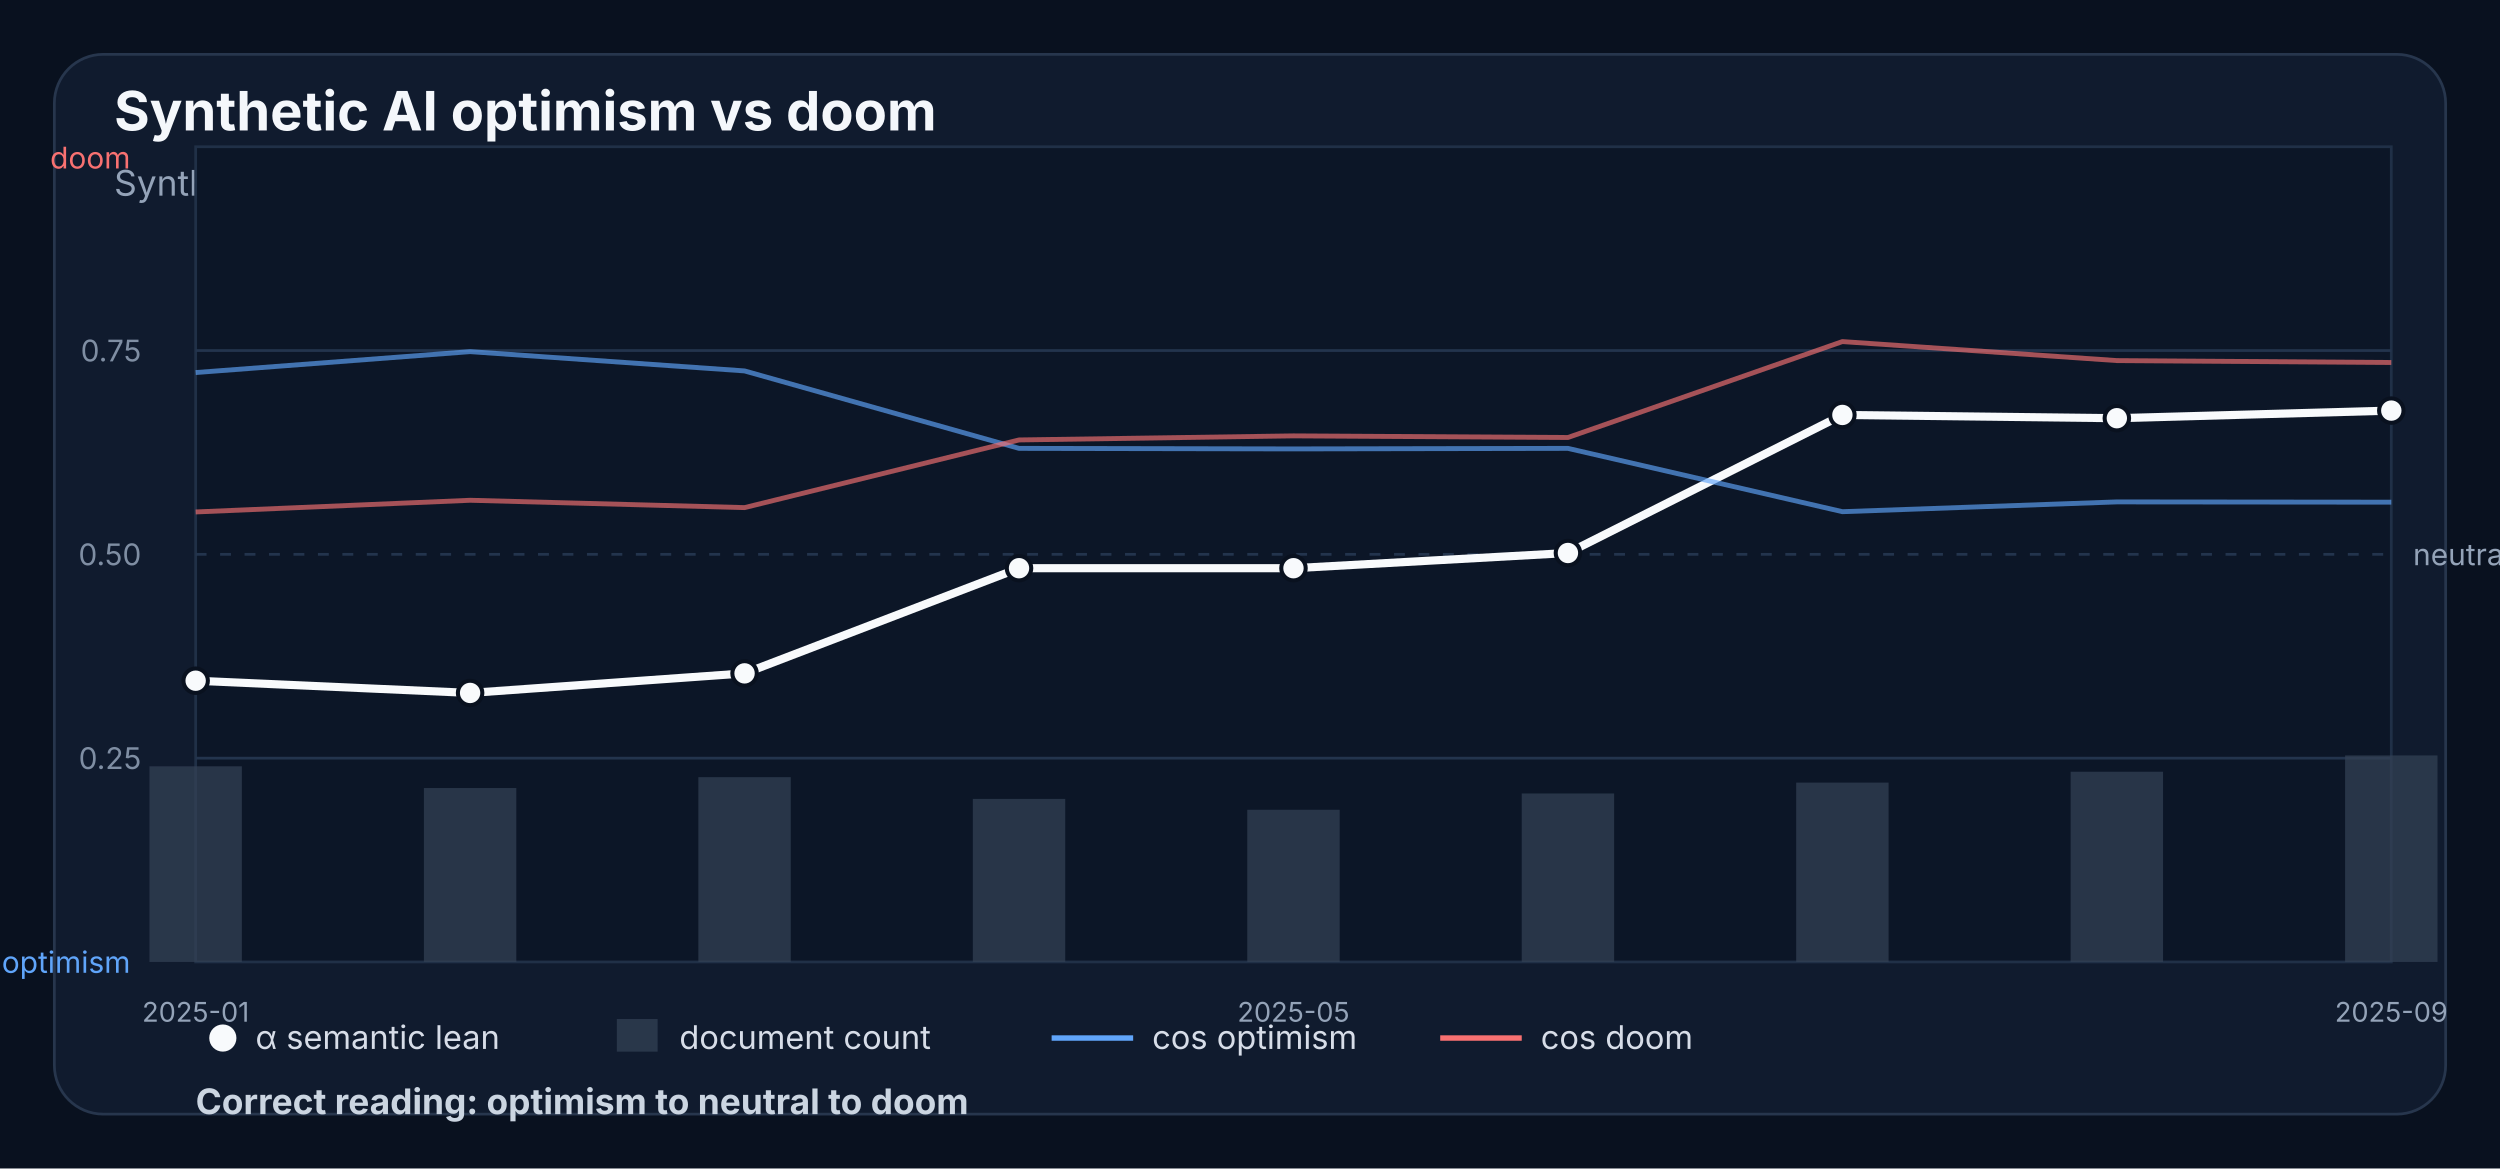
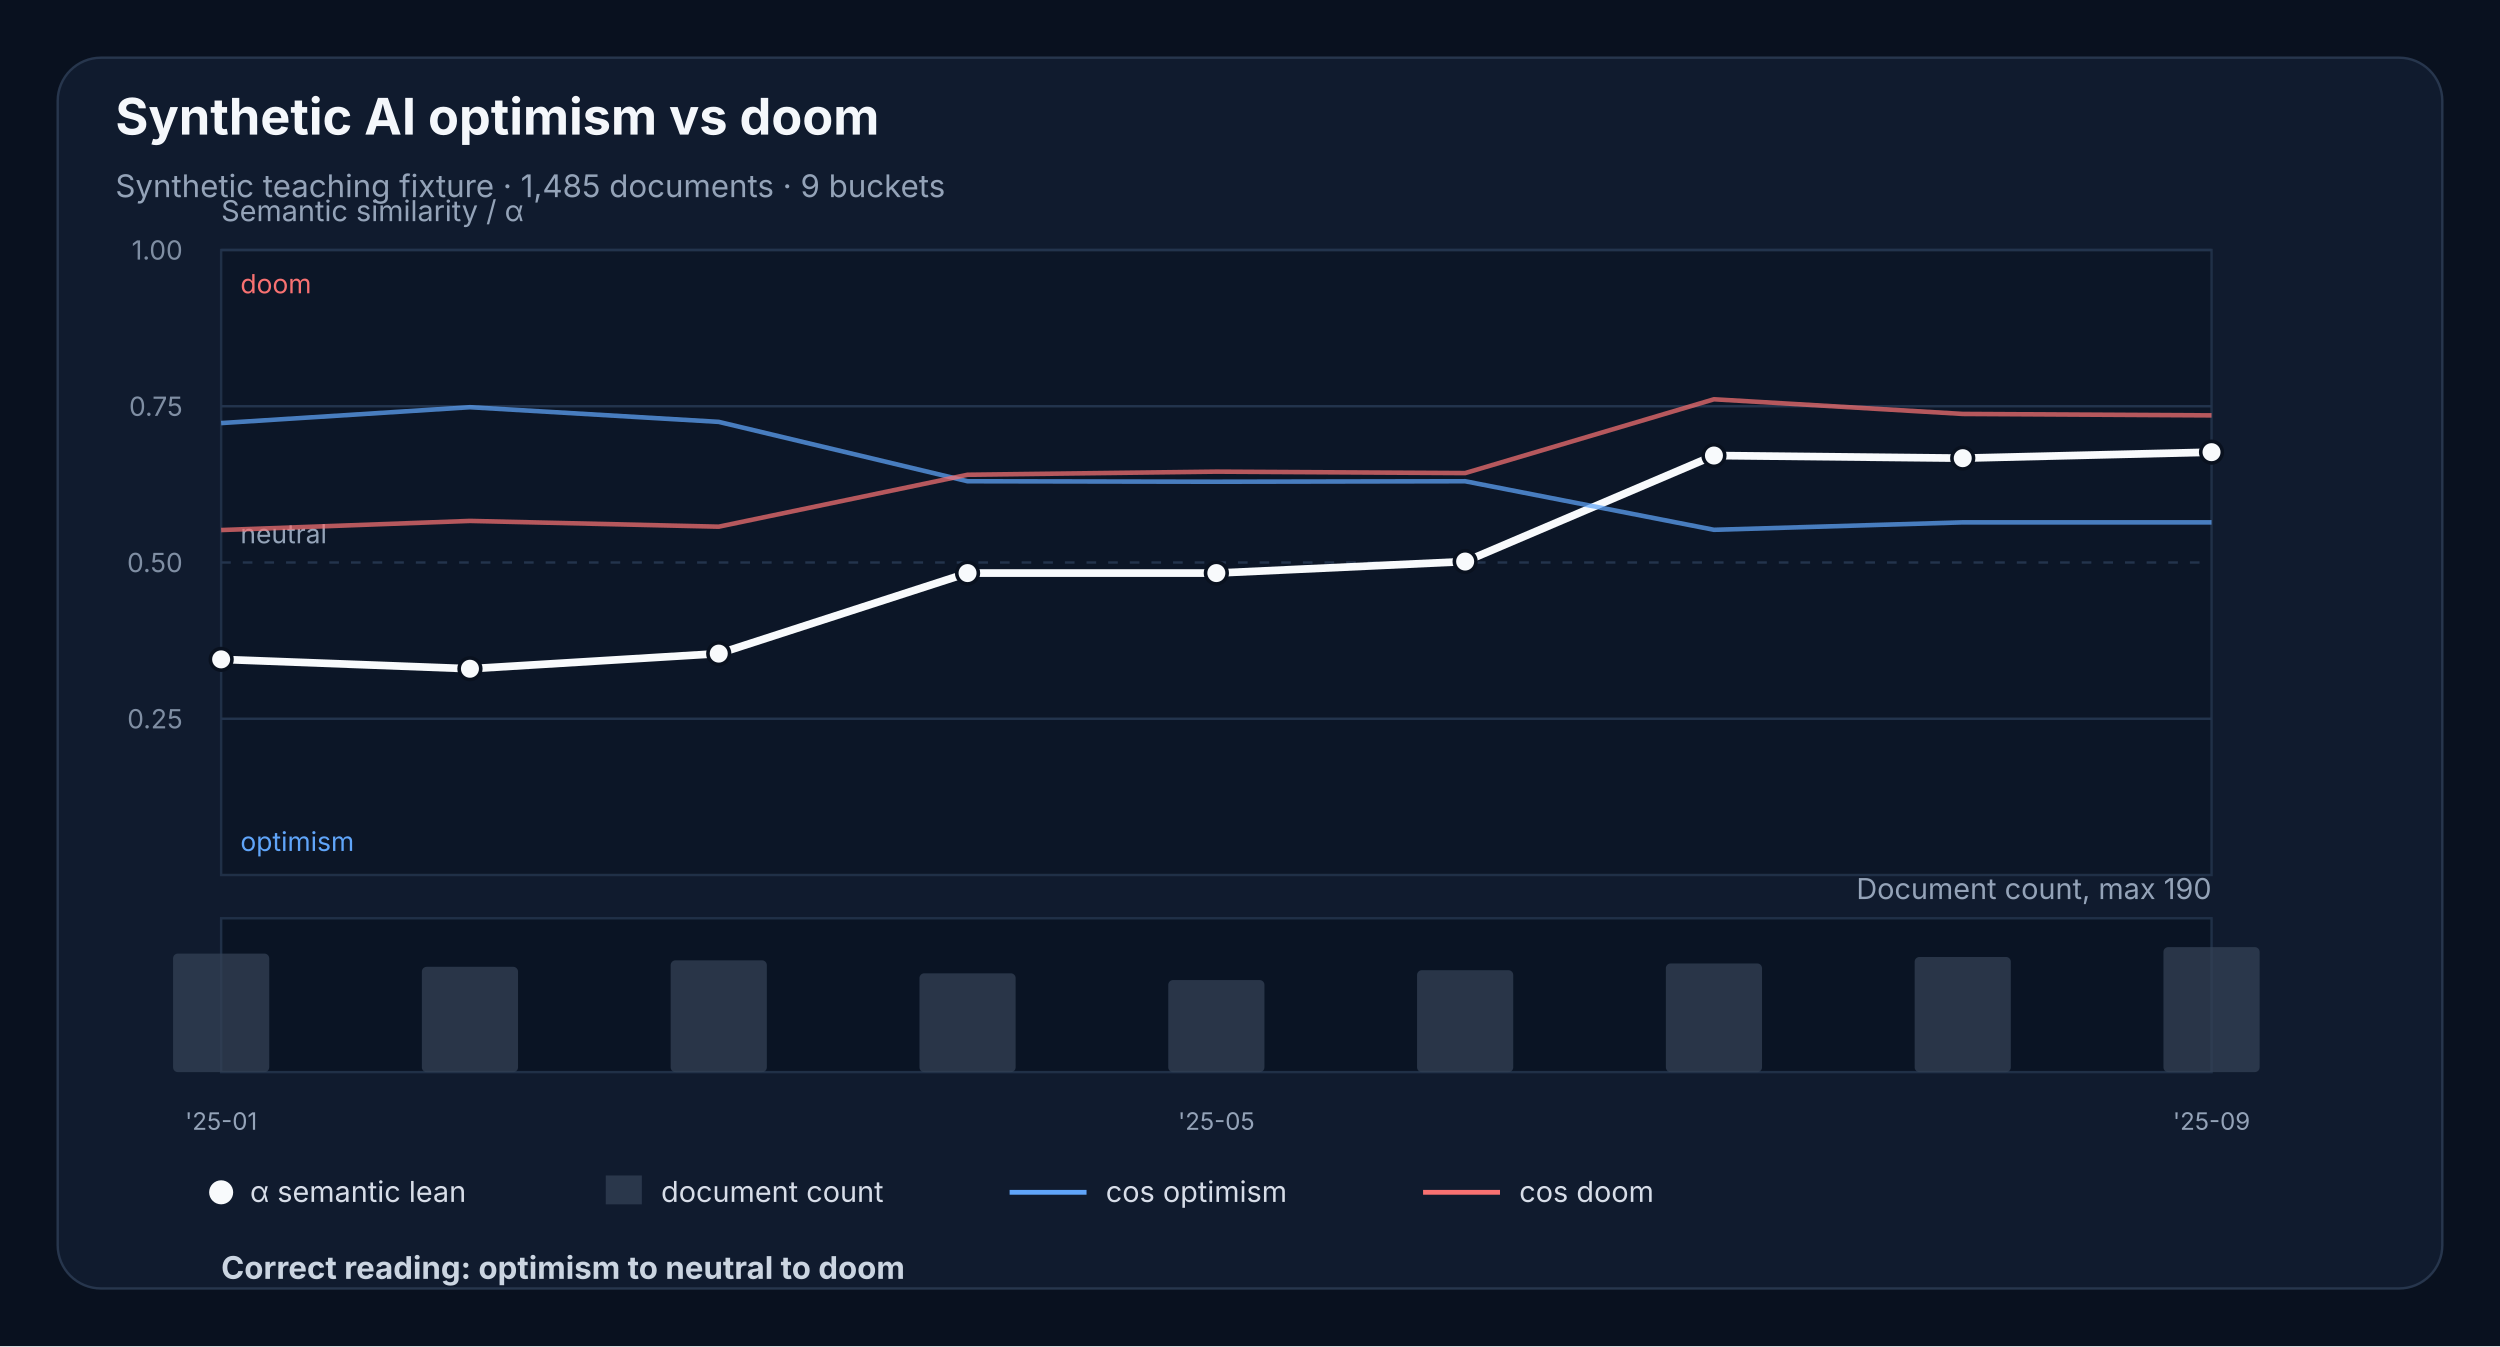
- <svg xmlns="http://www.w3.org/2000/svg" width="920" height="430" viewBox="0 0 920 430" role="img" aria-label="Semantic trend teaching chart for clean-room">
+ <svg xmlns="http://www.w3.org/2000/svg" width="1040" height="560" viewBox="0 0 1040 560" role="img" aria-label="Semantic trend teaching chart for clean-room">
  <rect width="100%" height="100%" fill="#09111f" />
-   <rect x="20" y="20" width="880" height="390" rx="18" fill="#101b2e" stroke="#27364d" />
-   <text x="42.0" y="48.0" fill="#f4f7fb" font-family="Inter, -apple-system, BlinkMacSystemFont, Segoe UI, sans-serif" font-size="20" font-weight="700" text-anchor="start">Synthetic AI optimism vs doom</text>
-   <text x="42.0" y="72.0" fill="#94a3b8" font-family="Inter, -apple-system, BlinkMacSystemFont, Segoe UI, sans-serif" font-size="13" font-weight="400" text-anchor="start">Synthetic teaching fixture · 1,485 documents · 9 buckets</text>
-   <rect x="72" y="54" width="808" height="300" fill="#0c1627" stroke="#203047" />
-   <line x1="72.0" y1="279.0" x2="880.0" y2="279.0" stroke="#23344d" stroke-width="1" />
-   <text x="52.0" y="283.0" fill="#7f8ea3" font-family="Inter, -apple-system, BlinkMacSystemFont, Segoe UI, sans-serif" font-size="11" font-weight="400" text-anchor="end">0.25</text>
-   <line x1="72.0" y1="204.0" x2="880.0" y2="204.0" stroke="#23344d" stroke-width="1" stroke-dasharray="4 5" />
-   <text x="52.0" y="208.0" fill="#7f8ea3" font-family="Inter, -apple-system, BlinkMacSystemFont, Segoe UI, sans-serif" font-size="11" font-weight="400" text-anchor="end">0.50</text>
-   <line x1="72.0" y1="129.0" x2="880.0" y2="129.0" stroke="#23344d" stroke-width="1" />
-   <text x="52.0" y="133.0" fill="#7f8ea3" font-family="Inter, -apple-system, BlinkMacSystemFont, Segoe UI, sans-serif" font-size="11" font-weight="400" text-anchor="end">0.75</text>
-   <text x="48.0" y="62.0" fill="#f87171" font-family="Inter, -apple-system, BlinkMacSystemFont, Segoe UI, sans-serif" font-size="11" font-weight="400" text-anchor="end">doom</text>
-   <text x="48.0" y="358.0" fill="#60a5fa" font-family="Inter, -apple-system, BlinkMacSystemFont, Segoe UI, sans-serif" font-size="11" font-weight="400" text-anchor="end">optimism</text>
-   <text x="888.0" y="208.0" fill="#94a3b8" font-family="Inter, -apple-system, BlinkMacSystemFont, Segoe UI, sans-serif" font-size="11" font-weight="400" text-anchor="start">neutral α=0.5</text>
-   <rect x="55.0" y="282.0" width="34.0" height="72.0" fill="#334155" opacity="0.72" />
-   <rect x="156.0" y="290.0" width="34.0" height="64.0" fill="#334155" opacity="0.72" />
-   <rect x="257.0" y="286.0" width="34.0" height="68.0" fill="#334155" opacity="0.72" />
-   <rect x="358.0" y="294.0" width="34.0" height="60.0" fill="#334155" opacity="0.72" />
-   <rect x="459.0" y="298.0" width="34.0" height="56.0" fill="#334155" opacity="0.72" />
-   <rect x="560.0" y="292.0" width="34.0" height="62.0" fill="#334155" opacity="0.72" />
-   <rect x="661.0" y="288.0" width="34.0" height="66.0" fill="#334155" opacity="0.72" />
-   <rect x="762.0" y="284.0" width="34.0" height="70.0" fill="#334155" opacity="0.72" />
-   <rect x="863.0" y="278.0" width="34.0" height="76.0" fill="#334155" opacity="0.72" />
-   <polyline points="72.0,250.5 173.0,255.0 274.0,247.8 375.0,209.1 476.0,209.1 577.0,203.5 678.0,152.7 779.0,153.9 880.0,151.1" fill="none" stroke="#f8fafc" stroke-width="3" stroke-linejoin="round" stroke-linecap="round" />
-   <polyline points="72.0,137.1 173.0,129.4 274.0,136.5 375.0,165.0 476.0,165.2 577.0,165.0 678.0,188.3 779.0,184.7 880.0,184.8" fill="none" stroke="#60a5fa" stroke-width="1.8" opacity="0.65" stroke-linejoin="round" />
-   <polyline points="72.0,188.4 173.0,184.1 274.0,186.8 375.0,161.9 476.0,160.4 577.0,161.0 678.0,125.7 779.0,132.7 880.0,133.4" fill="none" stroke="#f87171" stroke-width="1.8" opacity="0.65" stroke-linejoin="round" />
-   <circle cx="72.0" cy="250.5" r="4.5" fill="#f8fafc" stroke="#09111f" stroke-width="1.5" />
-   <text x="72.0" y="376.0" fill="#94a3b8" font-family="Inter, -apple-system, BlinkMacSystemFont, Segoe UI, sans-serif" font-size="10" font-weight="400" text-anchor="middle">2025-01</text>
-   <circle cx="173.0" cy="255.0" r="4.5" fill="#f8fafc" stroke="#09111f" stroke-width="1.5" />
-   <circle cx="274.0" cy="247.8" r="4.5" fill="#f8fafc" stroke="#09111f" stroke-width="1.5" />
-   <circle cx="375.0" cy="209.1" r="4.5" fill="#f8fafc" stroke="#09111f" stroke-width="1.5" />
-   <circle cx="476.0" cy="209.1" r="4.5" fill="#f8fafc" stroke="#09111f" stroke-width="1.5" />
-   <text x="476.0" y="376.0" fill="#94a3b8" font-family="Inter, -apple-system, BlinkMacSystemFont, Segoe UI, sans-serif" font-size="10" font-weight="400" text-anchor="middle">2025-05</text>
-   <circle cx="577.0" cy="203.5" r="4.5" fill="#f8fafc" stroke="#09111f" stroke-width="1.5" />
-   <circle cx="678.0" cy="152.7" r="4.5" fill="#f8fafc" stroke="#09111f" stroke-width="1.5" />
-   <circle cx="779.0" cy="153.9" r="4.5" fill="#f8fafc" stroke="#09111f" stroke-width="1.5" />
-   <circle cx="880.0" cy="151.1" r="4.5" fill="#f8fafc" stroke="#09111f" stroke-width="1.5" />
-   <text x="880.0" y="376.0" fill="#94a3b8" font-family="Inter, -apple-system, BlinkMacSystemFont, Segoe UI, sans-serif" font-size="10" font-weight="400" text-anchor="middle">2025-09</text>
-   <circle cx="82" cy="382" r="5" fill="#f8fafc" />
-   <text x="94.0" y="386.0" fill="#d7dde8" font-family="Inter, -apple-system, BlinkMacSystemFont, Segoe UI, sans-serif" font-size="12" font-weight="400" text-anchor="start">α semantic lean</text>
-   <rect x="227" y="375" width="15" height="12" fill="#334155" opacity="0.72" />
-   <text x="250.0" y="386.0" fill="#d7dde8" font-family="Inter, -apple-system, BlinkMacSystemFont, Segoe UI, sans-serif" font-size="12" font-weight="400" text-anchor="start">document count</text>
-   <line x1="387.0" y1="382.0" x2="417.0" y2="382.0" stroke="#60a5fa" stroke-width="2" />
-   <text x="424.0" y="386.0" fill="#d7dde8" font-family="Inter, -apple-system, BlinkMacSystemFont, Segoe UI, sans-serif" font-size="12" font-weight="400" text-anchor="start">cos optimism</text>
-   <line x1="530.0" y1="382.0" x2="560.0" y2="382.0" stroke="#f87171" stroke-width="2" />
-   <text x="567.0" y="386.0" fill="#d7dde8" font-family="Inter, -apple-system, BlinkMacSystemFont, Segoe UI, sans-serif" font-size="12" font-weight="400" text-anchor="start">cos doom</text>
-   <text x="72.0" y="410.0" fill="#cbd5e1" font-family="Inter, -apple-system, BlinkMacSystemFont, Segoe UI, sans-serif" font-size="13" font-weight="700" text-anchor="start">Correct reading: optimism to neutral to doom</text>
+   <rect x="24" y="24" width="992" height="512" rx="18" fill="#101b2e" stroke="#27364d" />
+   <text x="48.0" y="56.0" fill="#f4f7fb" font-family="Inter, -apple-system, BlinkMacSystemFont, Segoe UI, sans-serif" font-size="21" font-weight="700" text-anchor="start">Synthetic AI optimism vs doom</text>
+   <text x="48.0" y="82.0" fill="#94a3b8" font-family="Inter, -apple-system, BlinkMacSystemFont, Segoe UI, sans-serif" font-size="13" font-weight="400" text-anchor="start">Synthetic teaching fixture · 1,485 documents · 9 buckets</text>
+   <rect x="92" y="104" width="828" height="260" fill="#0c1627" stroke="#203047" />
+   <rect x="92" y="382" width="828" height="64" fill="#0a1424" stroke="#203047" />
+   <text x="92.0" y="92.0" fill="#94a3b8" font-family="Inter, -apple-system, BlinkMacSystemFont, Segoe UI, sans-serif" font-size="12" font-weight="400" text-anchor="start">Semantic similarity / α</text>
+   <text x="920.0" y="374.0" fill="#94a3b8" font-family="Inter, -apple-system, BlinkMacSystemFont, Segoe UI, sans-serif" font-size="12" font-weight="400" text-anchor="end">Document count, max 190</text>
+   <line x1="92.0" y1="299.0" x2="920.0" y2="299.0" stroke="#23344d" stroke-width="1" />
+   <text x="76.0" y="303.0" fill="#7f8ea3" font-family="Inter, -apple-system, BlinkMacSystemFont, Segoe UI, sans-serif" font-size="11" font-weight="400" text-anchor="end">0.25</text>
+   <line x1="92.0" y1="234.0" x2="920.0" y2="234.0" stroke="#23344d" stroke-width="1" stroke-dasharray="4 5" />
+   <text x="76.0" y="238.0" fill="#7f8ea3" font-family="Inter, -apple-system, BlinkMacSystemFont, Segoe UI, sans-serif" font-size="11" font-weight="400" text-anchor="end">0.50</text>
+   <line x1="92.0" y1="169.0" x2="920.0" y2="169.0" stroke="#23344d" stroke-width="1" />
+   <text x="76.0" y="173.0" fill="#7f8ea3" font-family="Inter, -apple-system, BlinkMacSystemFont, Segoe UI, sans-serif" font-size="11" font-weight="400" text-anchor="end">0.75</text>
+   <line x1="92.0" y1="104.0" x2="920.0" y2="104.0" stroke="#23344d" stroke-width="1" />
+   <text x="76.0" y="108.0" fill="#7f8ea3" font-family="Inter, -apple-system, BlinkMacSystemFont, Segoe UI, sans-serif" font-size="11" font-weight="400" text-anchor="end">1.00</text>
+   <text x="100.0" y="122.0" fill="#f87171" font-family="Inter, -apple-system, BlinkMacSystemFont, Segoe UI, sans-serif" font-size="11" font-weight="400" text-anchor="start">doom</text>
+   <text x="100.0" y="354.0" fill="#60a5fa" font-family="Inter, -apple-system, BlinkMacSystemFont, Segoe UI, sans-serif" font-size="11" font-weight="400" text-anchor="start">optimism</text>
+   <text x="100.0" y="226.0" fill="#94a3b8" font-family="Inter, -apple-system, BlinkMacSystemFont, Segoe UI, sans-serif" font-size="11" font-weight="400" text-anchor="start">neutral</text>
+   <g data-layer="volume-bars">
+     <rect x="72.0" y="396.7" width="40.0" height="49.3" rx="2" fill="#334155" opacity="0.74" />
+     <rect x="175.5" y="402.2" width="40.0" height="43.8" rx="2" fill="#334155" opacity="0.74" />
+     <rect x="279.0" y="399.5" width="40.0" height="46.5" rx="2" fill="#334155" opacity="0.74" />
+     <rect x="382.5" y="404.9" width="40.0" height="41.1" rx="2" fill="#334155" opacity="0.74" />
+     <rect x="486.0" y="407.7" width="40.0" height="38.3" rx="2" fill="#334155" opacity="0.74" />
+     <rect x="589.5" y="403.6" width="40.0" height="42.4" rx="2" fill="#334155" opacity="0.74" />
+     <rect x="693.0" y="400.8" width="40.0" height="45.2" rx="2" fill="#334155" opacity="0.74" />
+     <rect x="796.5" y="398.1" width="40.0" height="47.9" rx="2" fill="#334155" opacity="0.74" />
+     <rect x="900.0" y="394.0" width="40.0" height="52.0" rx="2" fill="#334155" opacity="0.74" />
+   </g>
+   <g data-layer="semantic-lines">
+     <polyline points="92.0,274.3 195.5,278.2 299.0,271.9 402.5,238.4 506.0,238.4 609.5,233.6 713.0,189.5 816.5,190.6 920.0,188.1" fill="none" stroke="#f8fafc" stroke-width="3.2" stroke-linejoin="round" stroke-linecap="round" />
+     <polyline points="92.0,176.0 195.5,169.4 299.0,175.5 402.5,200.2 506.0,200.4 609.5,200.2 713.0,220.4 816.5,217.3 920.0,217.3" fill="none" stroke="#60a5fa" stroke-width="1.9" opacity="0.72" stroke-linejoin="round" />
+     <polyline points="92.0,220.5 195.5,216.7 299.0,219.1 402.5,197.5 506.0,196.2 609.5,196.8 713.0,166.1 816.5,172.2 920.0,172.8" fill="none" stroke="#f87171" stroke-width="1.9" opacity="0.72" stroke-linejoin="round" />
+     <circle cx="92.0" cy="274.3" r="4.5" fill="#f8fafc" stroke="#09111f" stroke-width="1.5" />
+     <circle cx="195.5" cy="278.2" r="4.5" fill="#f8fafc" stroke="#09111f" stroke-width="1.5" />
+     <circle cx="299.0" cy="271.9" r="4.5" fill="#f8fafc" stroke="#09111f" stroke-width="1.5" />
+     <circle cx="402.5" cy="238.4" r="4.5" fill="#f8fafc" stroke="#09111f" stroke-width="1.5" />
+     <circle cx="506.0" cy="238.4" r="4.5" fill="#f8fafc" stroke="#09111f" stroke-width="1.5" />
+     <circle cx="609.5" cy="233.6" r="4.5" fill="#f8fafc" stroke="#09111f" stroke-width="1.5" />
+     <circle cx="713.0" cy="189.5" r="4.5" fill="#f8fafc" stroke="#09111f" stroke-width="1.5" />
+     <circle cx="816.5" cy="190.6" r="4.5" fill="#f8fafc" stroke="#09111f" stroke-width="1.5" />
+     <circle cx="920.0" cy="188.1" r="4.5" fill="#f8fafc" stroke="#09111f" stroke-width="1.5" />
+   </g>
+   <text x="92.0" y="470.0" fill="#94a3b8" font-family="Inter, -apple-system, BlinkMacSystemFont, Segoe UI, sans-serif" font-size="10" font-weight="400" text-anchor="middle">'25-01</text>
+   <text x="506.0" y="470.0" fill="#94a3b8" font-family="Inter, -apple-system, BlinkMacSystemFont, Segoe UI, sans-serif" font-size="10" font-weight="400" text-anchor="middle">'25-05</text>
+   <text x="920.0" y="470.0" fill="#94a3b8" font-family="Inter, -apple-system, BlinkMacSystemFont, Segoe UI, sans-serif" font-size="10" font-weight="400" text-anchor="middle">'25-09</text>
+   <circle cx="92" cy="496" r="5" fill="#f8fafc" />
+   <text x="104.0" y="500.0" fill="#d7dde8" font-family="Inter, -apple-system, BlinkMacSystemFont, Segoe UI, sans-serif" font-size="12" font-weight="400" text-anchor="start">α semantic lean</text>
+   <rect x="252" y="489" width="15" height="12" fill="#334155" opacity="0.74" />
+   <text x="275.0" y="500.0" fill="#d7dde8" font-family="Inter, -apple-system, BlinkMacSystemFont, Segoe UI, sans-serif" font-size="12" font-weight="400" text-anchor="start">document count</text>
+   <line x1="420.0" y1="496.0" x2="452.0" y2="496.0" stroke="#60a5fa" stroke-width="2" />
+   <text x="460.0" y="500.0" fill="#d7dde8" font-family="Inter, -apple-system, BlinkMacSystemFont, Segoe UI, sans-serif" font-size="12" font-weight="400" text-anchor="start">cos optimism</text>
+   <line x1="592.0" y1="496.0" x2="624.0" y2="496.0" stroke="#f87171" stroke-width="2" />
+   <text x="632.0" y="500.0" fill="#d7dde8" font-family="Inter, -apple-system, BlinkMacSystemFont, Segoe UI, sans-serif" font-size="12" font-weight="400" text-anchor="start">cos doom</text>
+   <text x="92.0" y="532.0" fill="#cbd5e1" font-family="Inter, -apple-system, BlinkMacSystemFont, Segoe UI, sans-serif" font-size="13" font-weight="700" text-anchor="start">Correct reading: optimism to neutral to doom</text>
</svg>
